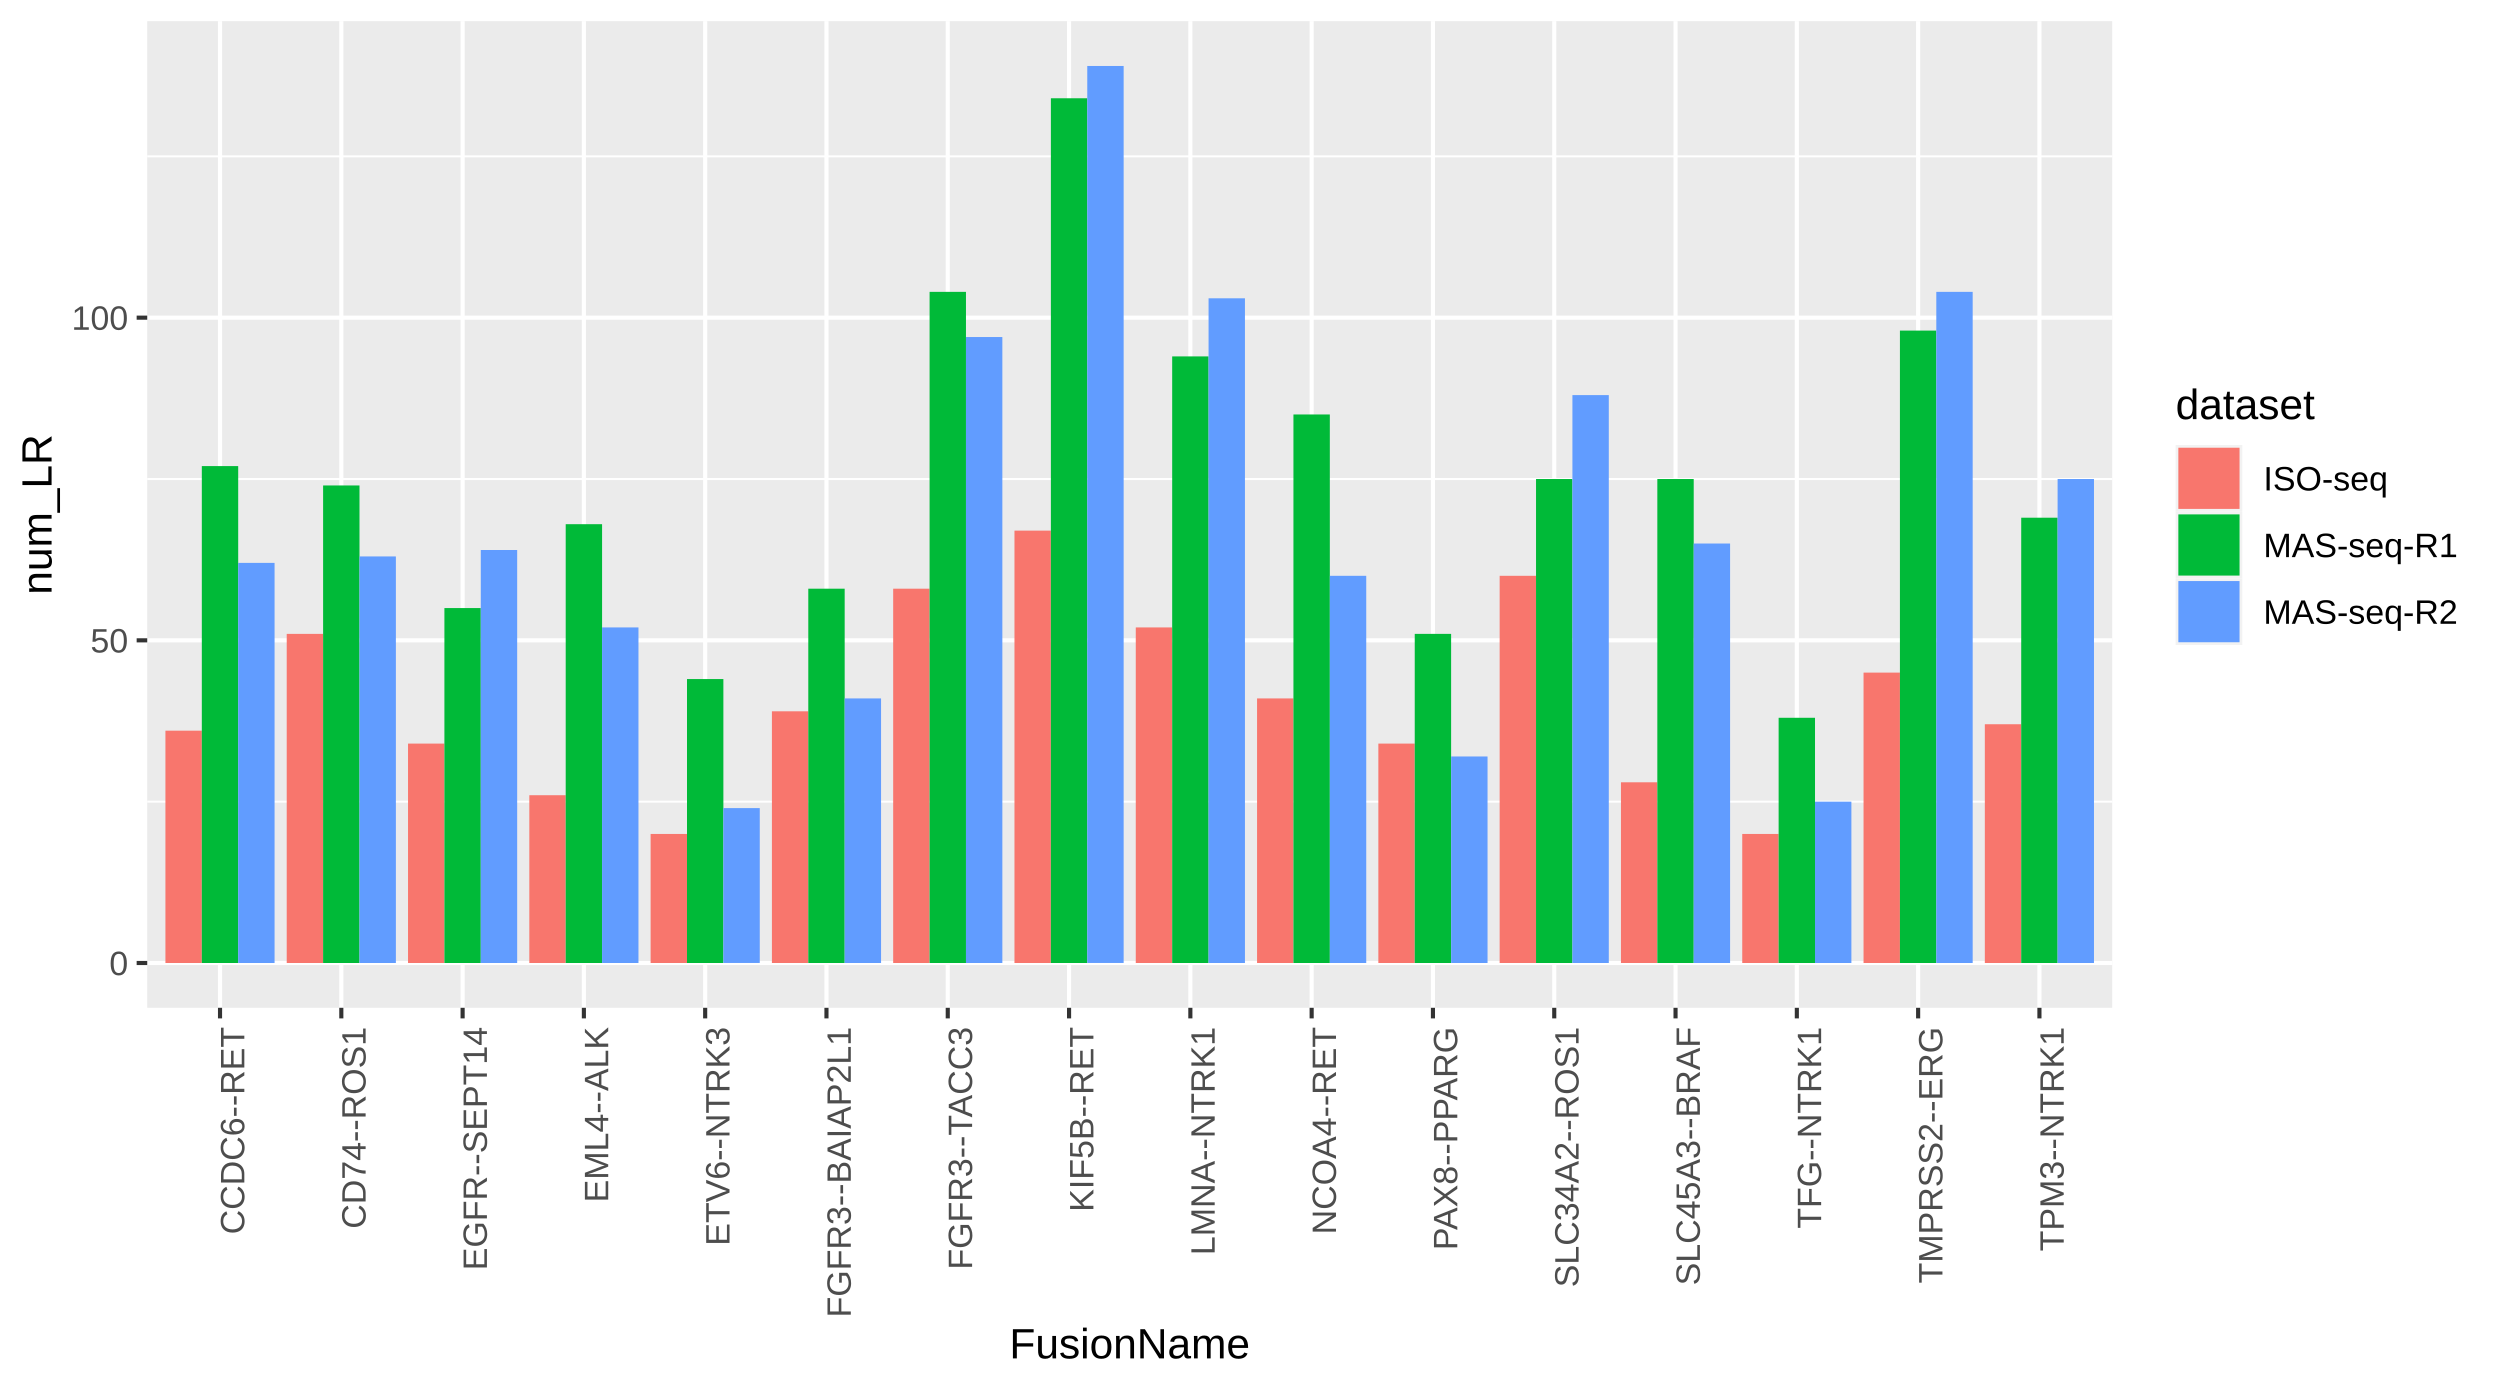
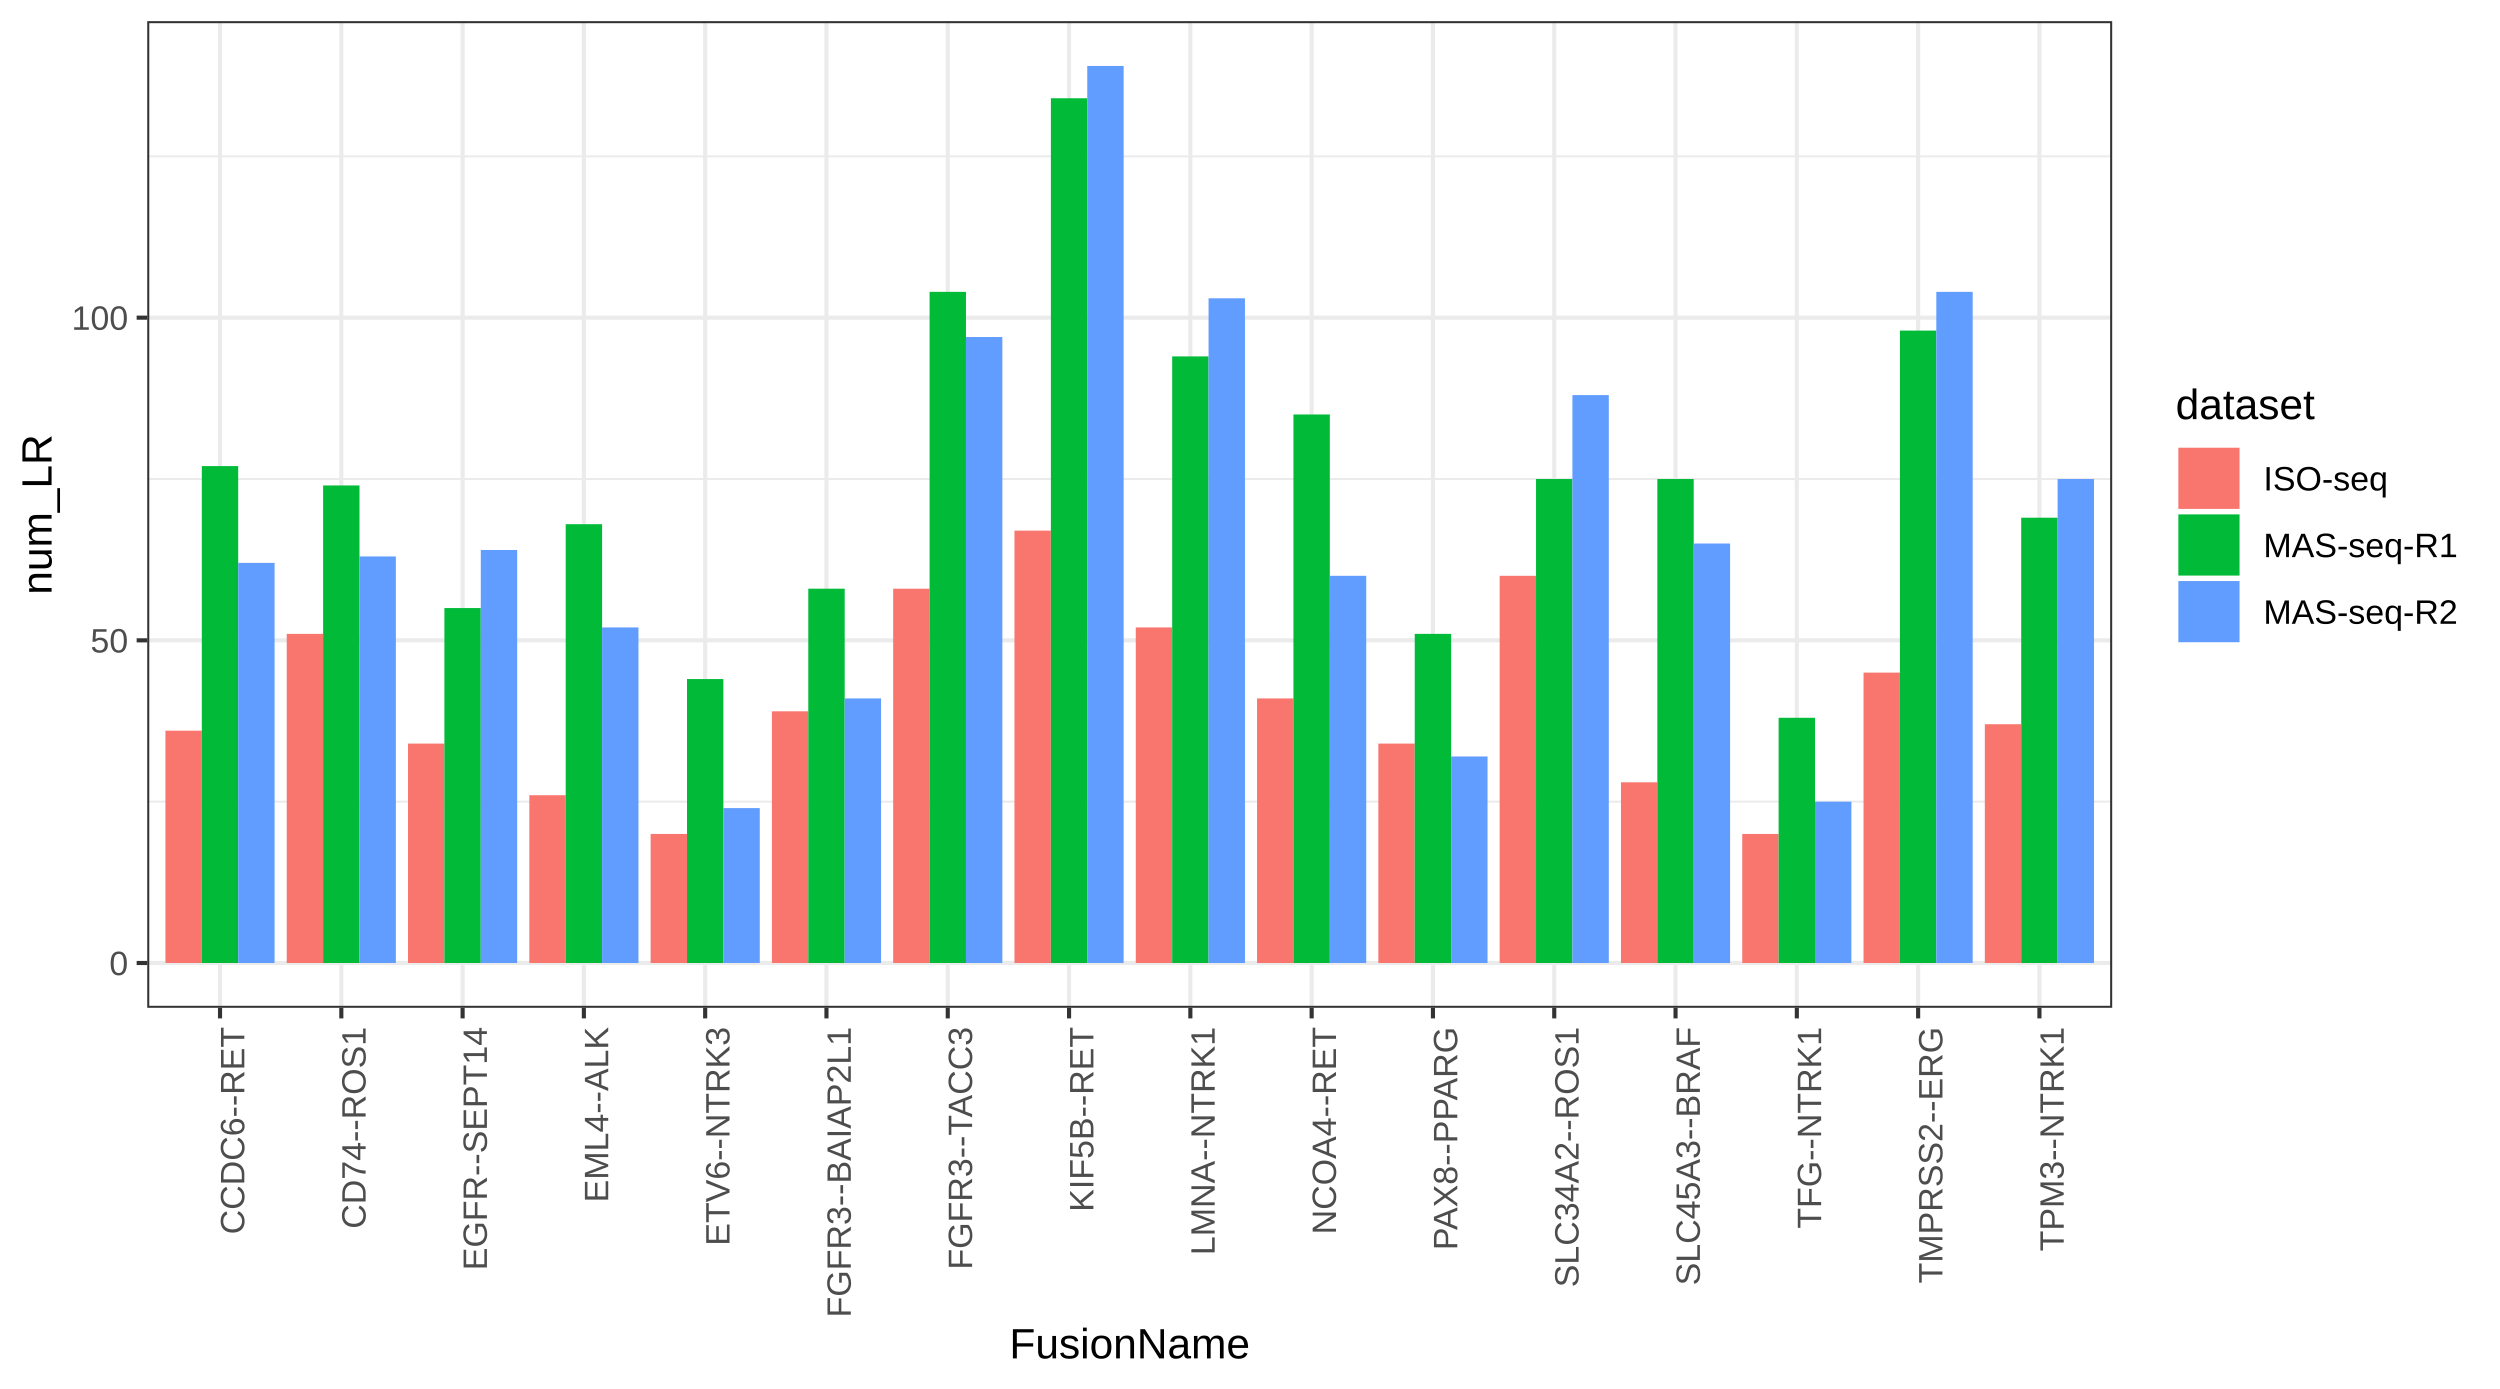
<svg xmlns="http://www.w3.org/2000/svg" class="svglite" width="648.00pt" height="360.00pt" viewBox="0 0 648.00 360.00">
  <defs>
    <style type="text/css">
    .svglite line, .svglite polyline, .svglite polygon, .svglite path, .svglite rect, .svglite circle {
      fill: none;
      stroke: #000000;
      stroke-linecap: round;
      stroke-linejoin: round;
      stroke-miterlimit: 10.00;
    }
    .svglite text {
      white-space: pre;
    }
  </style>
  </defs>
  <rect width="100%" height="100%" style="stroke: none; fill: #FFFFFF;" />
  <defs>
    <clipPath id="cpMC4wMHw2NDguMDB8MC4wMHwzNjAuMDA=">
      <rect x="0.00" y="0.00" width="648.00" height="360.00" />
    </clipPath>
  </defs>
  <g clip-path="url(#cpMC4wMHw2NDguMDB8MC4wMHwzNjAuMDA=)">
    <rect x="0.00" y="0.00" width="648.00" height="360.00" style="stroke-width: 1.07; stroke: #FFFFFF; fill: #FFFFFF;" />
  </g>
  <defs>
    <clipPath id="cpMzguMTZ8NTQ3LjQ4fDUuNDh8MjYxLjIz">
      <rect x="38.16" y="5.48" width="509.32" height="255.75" />
    </clipPath>
  </defs>
  <g clip-path="url(#cpMzguMTZ8NTQ3LjQ4fDUuNDh8MjYxLjIz)">
-     <rect x="38.16" y="5.48" width="509.32" height="255.75" style="stroke-width: 1.07; stroke: none; fill: #EBEBEB;" />
-     <polyline points="38.16,207.79 547.48,207.79 " style="stroke-width: 0.53; stroke: #FFFFFF; stroke-linecap: butt;" />
-     <polyline points="38.16,124.16 547.48,124.16 " style="stroke-width: 0.53; stroke: #FFFFFF; stroke-linecap: butt;" />
-     <polyline points="38.16,40.52 547.48,40.52 " style="stroke-width: 0.53; stroke: #FFFFFF; stroke-linecap: butt;" />
-     <polyline points="38.16,249.61 547.48,249.61 " style="stroke-width: 1.07; stroke: #FFFFFF; stroke-linecap: butt;" />
-     <polyline points="38.16,165.97 547.48,165.97 " style="stroke-width: 1.07; stroke: #FFFFFF; stroke-linecap: butt;" />
-     <polyline points="38.16,82.34 547.48,82.34 " style="stroke-width: 1.07; stroke: #FFFFFF; stroke-linecap: butt;" />
-     <polyline points="57.03,261.23 57.03,5.48 " style="stroke-width: 1.07; stroke: #FFFFFF; stroke-linecap: butt;" />
-     <polyline points="88.47,261.23 88.47,5.48 " style="stroke-width: 1.07; stroke: #FFFFFF; stroke-linecap: butt;" />
-     <polyline points="119.91,261.23 119.91,5.48 " style="stroke-width: 1.07; stroke: #FFFFFF; stroke-linecap: butt;" />
-     <polyline points="151.34,261.23 151.34,5.48 " style="stroke-width: 1.07; stroke: #FFFFFF; stroke-linecap: butt;" />
-     <polyline points="182.78,261.23 182.78,5.48 " style="stroke-width: 1.07; stroke: #FFFFFF; stroke-linecap: butt;" />
-     <polyline points="214.22,261.23 214.22,5.48 " style="stroke-width: 1.07; stroke: #FFFFFF; stroke-linecap: butt;" />
-     <polyline points="245.66,261.23 245.66,5.48 " style="stroke-width: 1.07; stroke: #FFFFFF; stroke-linecap: butt;" />
-     <polyline points="277.10,261.23 277.10,5.48 " style="stroke-width: 1.07; stroke: #FFFFFF; stroke-linecap: butt;" />
-     <polyline points="308.54,261.23 308.54,5.48 " style="stroke-width: 1.07; stroke: #FFFFFF; stroke-linecap: butt;" />
-     <polyline points="339.98,261.23 339.98,5.48 " style="stroke-width: 1.07; stroke: #FFFFFF; stroke-linecap: butt;" />
-     <polyline points="371.42,261.23 371.42,5.48 " style="stroke-width: 1.07; stroke: #FFFFFF; stroke-linecap: butt;" />
-     <polyline points="402.86,261.23 402.86,5.48 " style="stroke-width: 1.07; stroke: #FFFFFF; stroke-linecap: butt;" />
-     <polyline points="434.30,261.23 434.30,5.48 " style="stroke-width: 1.07; stroke: #FFFFFF; stroke-linecap: butt;" />
-     <polyline points="465.74,261.23 465.74,5.48 " style="stroke-width: 1.07; stroke: #FFFFFF; stroke-linecap: butt;" />
-     <polyline points="497.18,261.23 497.18,5.48 " style="stroke-width: 1.07; stroke: #FFFFFF; stroke-linecap: butt;" />
-     <polyline points="528.62,261.23 528.62,5.48 " style="stroke-width: 1.07; stroke: #FFFFFF; stroke-linecap: butt;" />
+     <rect x="38.16" y="5.48" width="509.32" height="255.75" style="stroke-width: 1.07; stroke: none; fill: #FFFFFF;" />
+     <polyline points="38.16,207.79 547.48,207.79 " style="stroke-width: 0.53; stroke: #EBEBEB; stroke-linecap: butt;" />
+     <polyline points="38.16,124.16 547.48,124.16 " style="stroke-width: 0.53; stroke: #EBEBEB; stroke-linecap: butt;" />
+     <polyline points="38.16,40.52 547.48,40.52 " style="stroke-width: 0.53; stroke: #EBEBEB; stroke-linecap: butt;" />
+     <polyline points="38.16,249.61 547.48,249.61 " style="stroke-width: 1.07; stroke: #EBEBEB; stroke-linecap: butt;" />
+     <polyline points="38.16,165.97 547.48,165.97 " style="stroke-width: 1.07; stroke: #EBEBEB; stroke-linecap: butt;" />
+     <polyline points="38.16,82.34 547.48,82.34 " style="stroke-width: 1.07; stroke: #EBEBEB; stroke-linecap: butt;" />
+     <polyline points="57.03,261.23 57.03,5.48 " style="stroke-width: 1.07; stroke: #EBEBEB; stroke-linecap: butt;" />
+     <polyline points="88.47,261.23 88.47,5.48 " style="stroke-width: 1.07; stroke: #EBEBEB; stroke-linecap: butt;" />
+     <polyline points="119.91,261.23 119.91,5.48 " style="stroke-width: 1.07; stroke: #EBEBEB; stroke-linecap: butt;" />
+     <polyline points="151.34,261.23 151.34,5.48 " style="stroke-width: 1.07; stroke: #EBEBEB; stroke-linecap: butt;" />
+     <polyline points="182.78,261.23 182.78,5.48 " style="stroke-width: 1.07; stroke: #EBEBEB; stroke-linecap: butt;" />
+     <polyline points="214.22,261.23 214.22,5.48 " style="stroke-width: 1.07; stroke: #EBEBEB; stroke-linecap: butt;" />
+     <polyline points="245.66,261.23 245.66,5.48 " style="stroke-width: 1.07; stroke: #EBEBEB; stroke-linecap: butt;" />
+     <polyline points="277.10,261.23 277.10,5.48 " style="stroke-width: 1.07; stroke: #EBEBEB; stroke-linecap: butt;" />
+     <polyline points="308.54,261.23 308.54,5.48 " style="stroke-width: 1.07; stroke: #EBEBEB; stroke-linecap: butt;" />
+     <polyline points="339.98,261.23 339.98,5.48 " style="stroke-width: 1.07; stroke: #EBEBEB; stroke-linecap: butt;" />
+     <polyline points="371.42,261.23 371.42,5.48 " style="stroke-width: 1.07; stroke: #EBEBEB; stroke-linecap: butt;" />
+     <polyline points="402.86,261.23 402.86,5.48 " style="stroke-width: 1.07; stroke: #EBEBEB; stroke-linecap: butt;" />
+     <polyline points="434.30,261.23 434.30,5.48 " style="stroke-width: 1.07; stroke: #EBEBEB; stroke-linecap: butt;" />
+     <polyline points="465.74,261.23 465.74,5.48 " style="stroke-width: 1.07; stroke: #EBEBEB; stroke-linecap: butt;" />
+     <polyline points="497.18,261.23 497.18,5.48 " style="stroke-width: 1.07; stroke: #EBEBEB; stroke-linecap: butt;" />
+     <polyline points="528.62,261.23 528.62,5.48 " style="stroke-width: 1.07; stroke: #EBEBEB; stroke-linecap: butt;" />
    <rect x="262.95" y="137.54" width="9.43" height="112.07" style="stroke-width: 1.07; stroke: none; stroke-linecap: butt; stroke-linejoin: miter; fill: #F8766D;" />
    <rect x="272.39" y="25.47" width="9.43" height="224.14" style="stroke-width: 1.07; stroke: none; stroke-linecap: butt; stroke-linejoin: miter; fill: #00BA38;" />
    <rect x="281.82" y="17.10" width="9.43" height="232.50" style="stroke-width: 1.07; stroke: none; stroke-linecap: butt; stroke-linejoin: miter; fill: #619CFF;" />
    <rect x="388.71" y="149.25" width="9.43" height="100.36" style="stroke-width: 1.07; stroke: none; stroke-linecap: butt; stroke-linejoin: miter; fill: #F8766D;" />
    <rect x="398.14" y="124.16" width="9.43" height="125.45" style="stroke-width: 1.07; stroke: none; stroke-linecap: butt; stroke-linejoin: miter; fill: #00BA38;" />
    <rect x="407.57" y="102.41" width="9.43" height="147.20" style="stroke-width: 1.07; stroke: none; stroke-linecap: butt; stroke-linejoin: miter; fill: #619CFF;" />
    <rect x="231.51" y="152.59" width="9.43" height="97.02" style="stroke-width: 1.07; stroke: none; stroke-linecap: butt; stroke-linejoin: miter; fill: #F8766D;" />
    <rect x="240.95" y="75.65" width="9.43" height="173.96" style="stroke-width: 1.07; stroke: none; stroke-linecap: butt; stroke-linejoin: miter; fill: #00BA38;" />
    <rect x="250.38" y="87.36" width="9.43" height="162.25" style="stroke-width: 1.07; stroke: none; stroke-linecap: butt; stroke-linejoin: miter; fill: #619CFF;" />
    <rect x="294.39" y="162.63" width="9.43" height="86.98" style="stroke-width: 1.07; stroke: none; stroke-linecap: butt; stroke-linejoin: miter; fill: #F8766D;" />
    <rect x="303.83" y="92.38" width="9.43" height="157.23" style="stroke-width: 1.07; stroke: none; stroke-linecap: butt; stroke-linejoin: miter; fill: #00BA38;" />
    <rect x="313.26" y="77.32" width="9.43" height="172.29" style="stroke-width: 1.07; stroke: none; stroke-linecap: butt; stroke-linejoin: miter; fill: #619CFF;" />
    <rect x="74.32" y="164.30" width="9.43" height="85.31" style="stroke-width: 1.07; stroke: none; stroke-linecap: butt; stroke-linejoin: miter; fill: #F8766D;" />
    <rect x="83.75" y="125.83" width="9.43" height="123.78" style="stroke-width: 1.07; stroke: none; stroke-linecap: butt; stroke-linejoin: miter; fill: #00BA38;" />
    <rect x="93.18" y="144.23" width="9.43" height="105.38" style="stroke-width: 1.07; stroke: none; stroke-linecap: butt; stroke-linejoin: miter; fill: #619CFF;" />
    <rect x="483.03" y="174.34" width="9.43" height="75.27" style="stroke-width: 1.07; stroke: none; stroke-linecap: butt; stroke-linejoin: miter; fill: #F8766D;" />
    <rect x="492.46" y="85.69" width="9.43" height="163.92" style="stroke-width: 1.07; stroke: none; stroke-linecap: butt; stroke-linejoin: miter; fill: #00BA38;" />
    <rect x="501.89" y="75.65" width="9.43" height="173.96" style="stroke-width: 1.07; stroke: none; stroke-linecap: butt; stroke-linejoin: miter; fill: #619CFF;" />
    <rect x="325.83" y="181.03" width="9.43" height="68.58" style="stroke-width: 1.07; stroke: none; stroke-linecap: butt; stroke-linejoin: miter; fill: #F8766D;" />
    <rect x="335.26" y="107.43" width="9.43" height="142.18" style="stroke-width: 1.07; stroke: none; stroke-linecap: butt; stroke-linejoin: miter; fill: #00BA38;" />
    <rect x="344.70" y="149.25" width="9.43" height="100.36" style="stroke-width: 1.07; stroke: none; stroke-linecap: butt; stroke-linejoin: miter; fill: #619CFF;" />
    <rect x="200.08" y="184.37" width="9.43" height="65.24" style="stroke-width: 1.07; stroke: none; stroke-linecap: butt; stroke-linejoin: miter; fill: #F8766D;" />
    <rect x="209.51" y="152.59" width="9.43" height="97.02" style="stroke-width: 1.07; stroke: none; stroke-linecap: butt; stroke-linejoin: miter; fill: #00BA38;" />
    <rect x="218.94" y="181.03" width="9.43" height="68.58" style="stroke-width: 1.07; stroke: none; stroke-linecap: butt; stroke-linejoin: miter; fill: #619CFF;" />
    <rect x="514.47" y="187.72" width="9.43" height="61.89" style="stroke-width: 1.07; stroke: none; stroke-linecap: butt; stroke-linejoin: miter; fill: #F8766D;" />
    <rect x="523.90" y="134.19" width="9.43" height="115.42" style="stroke-width: 1.07; stroke: none; stroke-linecap: butt; stroke-linejoin: miter; fill: #00BA38;" />
    <rect x="533.33" y="124.16" width="9.43" height="125.45" style="stroke-width: 1.07; stroke: none; stroke-linecap: butt; stroke-linejoin: miter; fill: #619CFF;" />
    <rect x="42.88" y="189.39" width="9.43" height="60.22" style="stroke-width: 1.07; stroke: none; stroke-linecap: butt; stroke-linejoin: miter; fill: #F8766D;" />
    <rect x="52.31" y="120.81" width="9.43" height="128.80" style="stroke-width: 1.07; stroke: none; stroke-linecap: butt; stroke-linejoin: miter; fill: #00BA38;" />
    <rect x="61.74" y="145.90" width="9.43" height="103.71" style="stroke-width: 1.07; stroke: none; stroke-linecap: butt; stroke-linejoin: miter; fill: #619CFF;" />
    <rect x="357.27" y="192.74" width="9.43" height="56.87" style="stroke-width: 1.07; stroke: none; stroke-linecap: butt; stroke-linejoin: miter; fill: #F8766D;" />
    <rect x="366.70" y="164.30" width="9.43" height="85.31" style="stroke-width: 1.07; stroke: none; stroke-linecap: butt; stroke-linejoin: miter; fill: #00BA38;" />
    <rect x="376.14" y="196.08" width="9.43" height="53.53" style="stroke-width: 1.07; stroke: none; stroke-linecap: butt; stroke-linejoin: miter; fill: #619CFF;" />
    <rect x="105.76" y="192.74" width="9.43" height="56.87" style="stroke-width: 1.07; stroke: none; stroke-linecap: butt; stroke-linejoin: miter; fill: #F8766D;" />
    <rect x="115.19" y="157.61" width="9.43" height="92.00" style="stroke-width: 1.07; stroke: none; stroke-linecap: butt; stroke-linejoin: miter; fill: #00BA38;" />
    <rect x="124.62" y="142.56" width="9.43" height="107.05" style="stroke-width: 1.07; stroke: none; stroke-linecap: butt; stroke-linejoin: miter; fill: #619CFF;" />
    <rect x="420.15" y="202.77" width="9.43" height="46.84" style="stroke-width: 1.07; stroke: none; stroke-linecap: butt; stroke-linejoin: miter; fill: #F8766D;" />
    <rect x="429.58" y="124.16" width="9.43" height="125.45" style="stroke-width: 1.07; stroke: none; stroke-linecap: butt; stroke-linejoin: miter; fill: #00BA38;" />
    <rect x="439.01" y="140.88" width="9.43" height="108.73" style="stroke-width: 1.07; stroke: none; stroke-linecap: butt; stroke-linejoin: miter; fill: #619CFF;" />
    <rect x="137.20" y="206.12" width="9.43" height="43.49" style="stroke-width: 1.07; stroke: none; stroke-linecap: butt; stroke-linejoin: miter; fill: #F8766D;" />
    <rect x="146.63" y="135.87" width="9.43" height="113.74" style="stroke-width: 1.07; stroke: none; stroke-linecap: butt; stroke-linejoin: miter; fill: #00BA38;" />
    <rect x="156.06" y="162.63" width="9.43" height="86.98" style="stroke-width: 1.07; stroke: none; stroke-linecap: butt; stroke-linejoin: miter; fill: #619CFF;" />
    <rect x="168.64" y="216.16" width="9.43" height="33.45" style="stroke-width: 1.07; stroke: none; stroke-linecap: butt; stroke-linejoin: miter; fill: #F8766D;" />
    <rect x="178.07" y="176.01" width="9.43" height="73.60" style="stroke-width: 1.07; stroke: none; stroke-linecap: butt; stroke-linejoin: miter; fill: #00BA38;" />
    <rect x="187.50" y="209.46" width="9.43" height="40.14" style="stroke-width: 1.07; stroke: none; stroke-linecap: butt; stroke-linejoin: miter; fill: #619CFF;" />
    <rect x="451.59" y="216.16" width="9.43" height="33.45" style="stroke-width: 1.07; stroke: none; stroke-linecap: butt; stroke-linejoin: miter; fill: #F8766D;" />
    <rect x="461.02" y="186.05" width="9.43" height="63.56" style="stroke-width: 1.07; stroke: none; stroke-linecap: butt; stroke-linejoin: miter; fill: #00BA38;" />
    <rect x="470.45" y="207.79" width="9.43" height="41.82" style="stroke-width: 1.07; stroke: none; stroke-linecap: butt; stroke-linejoin: miter; fill: #619CFF;" />
+     <rect x="38.16" y="5.48" width="509.32" height="255.75" style="stroke-width: 1.07; stroke: #333333;" />
  </g>
  <g clip-path="url(#cpMC4wMHw2NDguMDB8MC4wMHwzNjAuMDA=)">
    <text x="33.23" y="252.76" text-anchor="end" style="font-size: 8.80px;fill: #4D4D4D; font-family: &quot;Arial&quot;;" textLength="4.90px" lengthAdjust="spacingAndGlyphs">0</text>
    <text x="33.23" y="169.13" text-anchor="end" style="font-size: 8.80px;fill: #4D4D4D; font-family: &quot;Arial&quot;;" textLength="9.79px" lengthAdjust="spacingAndGlyphs">50</text>
    <text x="33.23" y="85.49" text-anchor="end" style="font-size: 8.80px;fill: #4D4D4D; font-family: &quot;Arial&quot;;" textLength="14.69px" lengthAdjust="spacingAndGlyphs">100</text>
    <polyline points="35.42,249.61 38.16,249.61 " style="stroke-width: 1.07; stroke: #333333; stroke-linecap: butt;" />
    <polyline points="35.42,165.97 38.16,165.97 " style="stroke-width: 1.07; stroke: #333333; stroke-linecap: butt;" />
    <polyline points="35.42,82.34 38.16,82.34 " style="stroke-width: 1.07; stroke: #333333; stroke-linecap: butt;" />
    <polyline points="57.03,263.97 57.03,261.23 " style="stroke-width: 1.07; stroke: #333333; stroke-linecap: butt;" />
    <polyline points="88.47,263.97 88.47,261.23 " style="stroke-width: 1.07; stroke: #333333; stroke-linecap: butt;" />
    <polyline points="119.91,263.97 119.91,261.23 " style="stroke-width: 1.07; stroke: #333333; stroke-linecap: butt;" />
    <polyline points="151.34,263.97 151.34,261.23 " style="stroke-width: 1.07; stroke: #333333; stroke-linecap: butt;" />
    <polyline points="182.78,263.97 182.78,261.23 " style="stroke-width: 1.07; stroke: #333333; stroke-linecap: butt;" />
    <polyline points="214.22,263.97 214.22,261.23 " style="stroke-width: 1.07; stroke: #333333; stroke-linecap: butt;" />
    <polyline points="245.66,263.97 245.66,261.23 " style="stroke-width: 1.07; stroke: #333333; stroke-linecap: butt;" />
    <polyline points="277.10,263.97 277.10,261.23 " style="stroke-width: 1.07; stroke: #333333; stroke-linecap: butt;" />
    <polyline points="308.54,263.97 308.54,261.23 " style="stroke-width: 1.07; stroke: #333333; stroke-linecap: butt;" />
    <polyline points="339.98,263.97 339.98,261.23 " style="stroke-width: 1.07; stroke: #333333; stroke-linecap: butt;" />
    <polyline points="371.42,263.97 371.42,261.23 " style="stroke-width: 1.07; stroke: #333333; stroke-linecap: butt;" />
    <polyline points="402.86,263.97 402.86,261.23 " style="stroke-width: 1.07; stroke: #333333; stroke-linecap: butt;" />
    <polyline points="434.30,263.97 434.30,261.23 " style="stroke-width: 1.07; stroke: #333333; stroke-linecap: butt;" />
    <polyline points="465.74,263.97 465.74,261.23 " style="stroke-width: 1.07; stroke: #333333; stroke-linecap: butt;" />
    <polyline points="497.18,263.97 497.18,261.23 " style="stroke-width: 1.07; stroke: #333333; stroke-linecap: butt;" />
    <polyline points="528.62,263.97 528.62,261.23 " style="stroke-width: 1.07; stroke: #333333; stroke-linecap: butt;" />
    <text transform="translate(63.33,266.17) rotate(-90)" text-anchor="end" style="font-size: 8.80px;fill: #4D4D4D; font-family: &quot;Arial&quot;;" textLength="53.75px" lengthAdjust="spacingAndGlyphs">CCDC6--RET</text>
    <text transform="translate(94.77,266.17) rotate(-90)" text-anchor="end" style="font-size: 8.80px;fill: #4D4D4D; font-family: &quot;Arial&quot;;" textLength="52.31px" lengthAdjust="spacingAndGlyphs">CD74--ROS1</text>
    <text transform="translate(126.21,266.17) rotate(-90)" text-anchor="end" style="font-size: 8.80px;fill: #4D4D4D; font-family: &quot;Arial&quot;;" textLength="63.06px" lengthAdjust="spacingAndGlyphs">EGFR--SEPT14</text>
    <text transform="translate(157.65,266.17) rotate(-90)" text-anchor="end" style="font-size: 8.80px;fill: #4D4D4D; font-family: &quot;Arial&quot;;" textLength="45.48px" lengthAdjust="spacingAndGlyphs">EML4--ALK</text>
    <text transform="translate(189.09,266.17) rotate(-90)" text-anchor="end" style="font-size: 8.80px;fill: #4D4D4D; font-family: &quot;Arial&quot;;" textLength="56.70px" lengthAdjust="spacingAndGlyphs">ETV6--NTRK3</text>
    <text transform="translate(220.53,266.17) rotate(-90)" text-anchor="end" style="font-size: 8.80px;fill: #4D4D4D; font-family: &quot;Arial&quot;;" textLength="75.29px" lengthAdjust="spacingAndGlyphs">FGFR3--BAIAP2L1</text>
    <text transform="translate(251.97,266.17) rotate(-90)" text-anchor="end" style="font-size: 8.80px;fill: #4D4D4D; font-family: &quot;Arial&quot;;" textLength="63.53px" lengthAdjust="spacingAndGlyphs">FGFR3--TACC3</text>
    <text transform="translate(283.41,266.17) rotate(-90)" text-anchor="end" style="font-size: 8.80px;fill: #4D4D4D; font-family: &quot;Arial&quot;;" textLength="47.89px" lengthAdjust="spacingAndGlyphs">KIF5B--RET</text>
    <text transform="translate(314.85,266.17) rotate(-90)" text-anchor="end" style="font-size: 8.80px;fill: #4D4D4D; font-family: &quot;Arial&quot;;" textLength="59.14px" lengthAdjust="spacingAndGlyphs">LMNA--NTRK1</text>
    <text transform="translate(346.29,266.17) rotate(-90)" text-anchor="end" style="font-size: 8.80px;fill: #4D4D4D; font-family: &quot;Arial&quot;;" textLength="53.76px" lengthAdjust="spacingAndGlyphs">NCOA4--RET</text>
    <text transform="translate(377.73,266.17) rotate(-90)" text-anchor="end" style="font-size: 8.80px;fill: #4D4D4D; font-family: &quot;Arial&quot;;" textLength="59.16px" lengthAdjust="spacingAndGlyphs">PAX8--PPARG</text>
    <text transform="translate(409.17,266.17) rotate(-90)" text-anchor="end" style="font-size: 8.80px;fill: #4D4D4D; font-family: &quot;Arial&quot;;" textLength="67.49px" lengthAdjust="spacingAndGlyphs">SLC34A2--ROS1</text>
    <text transform="translate(440.61,266.17) rotate(-90)" text-anchor="end" style="font-size: 8.80px;fill: #4D4D4D; font-family: &quot;Arial&quot;;" textLength="66.99px" lengthAdjust="spacingAndGlyphs">SLC45A3--BRAF</text>
    <text transform="translate(472.04,266.17) rotate(-90)" text-anchor="end" style="font-size: 8.80px;fill: #4D4D4D; font-family: &quot;Arial&quot;;" textLength="52.28px" lengthAdjust="spacingAndGlyphs">TFG--NTRK1</text>
    <text transform="translate(503.48,266.17) rotate(-90)" text-anchor="end" style="font-size: 8.80px;fill: #4D4D4D; font-family: &quot;Arial&quot;;" textLength="66.47px" lengthAdjust="spacingAndGlyphs">TMPRSS2--ERG</text>
    <text transform="translate(534.92,266.17) rotate(-90)" text-anchor="end" style="font-size: 8.80px;fill: #4D4D4D; font-family: &quot;Arial&quot;;" textLength="58.16px" lengthAdjust="spacingAndGlyphs">TPM3--NTRK1</text>
    <text x="292.82" y="352.09" text-anchor="middle" style="font-size: 11.00px; font-family: &quot;Arial&quot;;" textLength="62.37px" lengthAdjust="spacingAndGlyphs">FusionName</text>
    <text transform="translate(13.37,133.36) rotate(-90)" text-anchor="middle" style="font-size: 11.00px; font-family: &quot;Arial&quot;;" textLength="41.59px" lengthAdjust="spacingAndGlyphs">num_LR</text>
    <rect x="558.44" y="94.06" width="84.08" height="78.60" style="stroke-width: 1.07; stroke: none; fill: #FFFFFF;" />
    <text x="563.92" y="108.64" style="font-size: 11.00px; font-family: &quot;Arial&quot;;" textLength="36.09px" lengthAdjust="spacingAndGlyphs">dataset</text>
-     <rect x="563.92" y="115.34" width="17.28" height="17.28" style="stroke-width: 1.07; stroke: none; fill: #F2F2F2;" />
+     <rect x="563.92" y="115.34" width="17.28" height="17.28" style="stroke-width: 1.07; stroke: none; fill: #FFFFFF;" />
    <rect x="564.63" y="116.05" width="15.86" height="15.86" style="stroke-width: 1.07; stroke: none; stroke-linecap: butt; stroke-linejoin: miter; fill: #F8766D;" />
-     <rect x="563.92" y="132.62" width="17.28" height="17.28" style="stroke-width: 1.07; stroke: none; fill: #F2F2F2;" />
+     <rect x="563.92" y="132.62" width="17.28" height="17.28" style="stroke-width: 1.07; stroke: none; fill: #FFFFFF;" />
    <rect x="564.63" y="133.33" width="15.86" height="15.86" style="stroke-width: 1.07; stroke: none; stroke-linecap: butt; stroke-linejoin: miter; fill: #00BA38;" />
-     <rect x="563.92" y="149.90" width="17.28" height="17.28" style="stroke-width: 1.07; stroke: none; fill: #F2F2F2;" />
+     <rect x="563.92" y="149.90" width="17.28" height="17.28" style="stroke-width: 1.07; stroke: none; fill: #FFFFFF;" />
    <rect x="564.63" y="150.61" width="15.86" height="15.86" style="stroke-width: 1.07; stroke: none; stroke-linecap: butt; stroke-linejoin: miter; fill: #619CFF;" />
    <text x="586.68" y="127.13" style="font-size: 8.80px; font-family: &quot;Arial&quot;;" textLength="32.27px" lengthAdjust="spacingAndGlyphs">ISO-seq</text>
    <text x="586.68" y="144.41" style="font-size: 8.80px; font-family: &quot;Arial&quot;;" textLength="50.36px" lengthAdjust="spacingAndGlyphs">MAS-seq-R1</text>
    <text x="586.68" y="161.69" style="font-size: 8.80px; font-family: &quot;Arial&quot;;" textLength="50.36px" lengthAdjust="spacingAndGlyphs">MAS-seq-R2</text>
  </g>
</svg>
